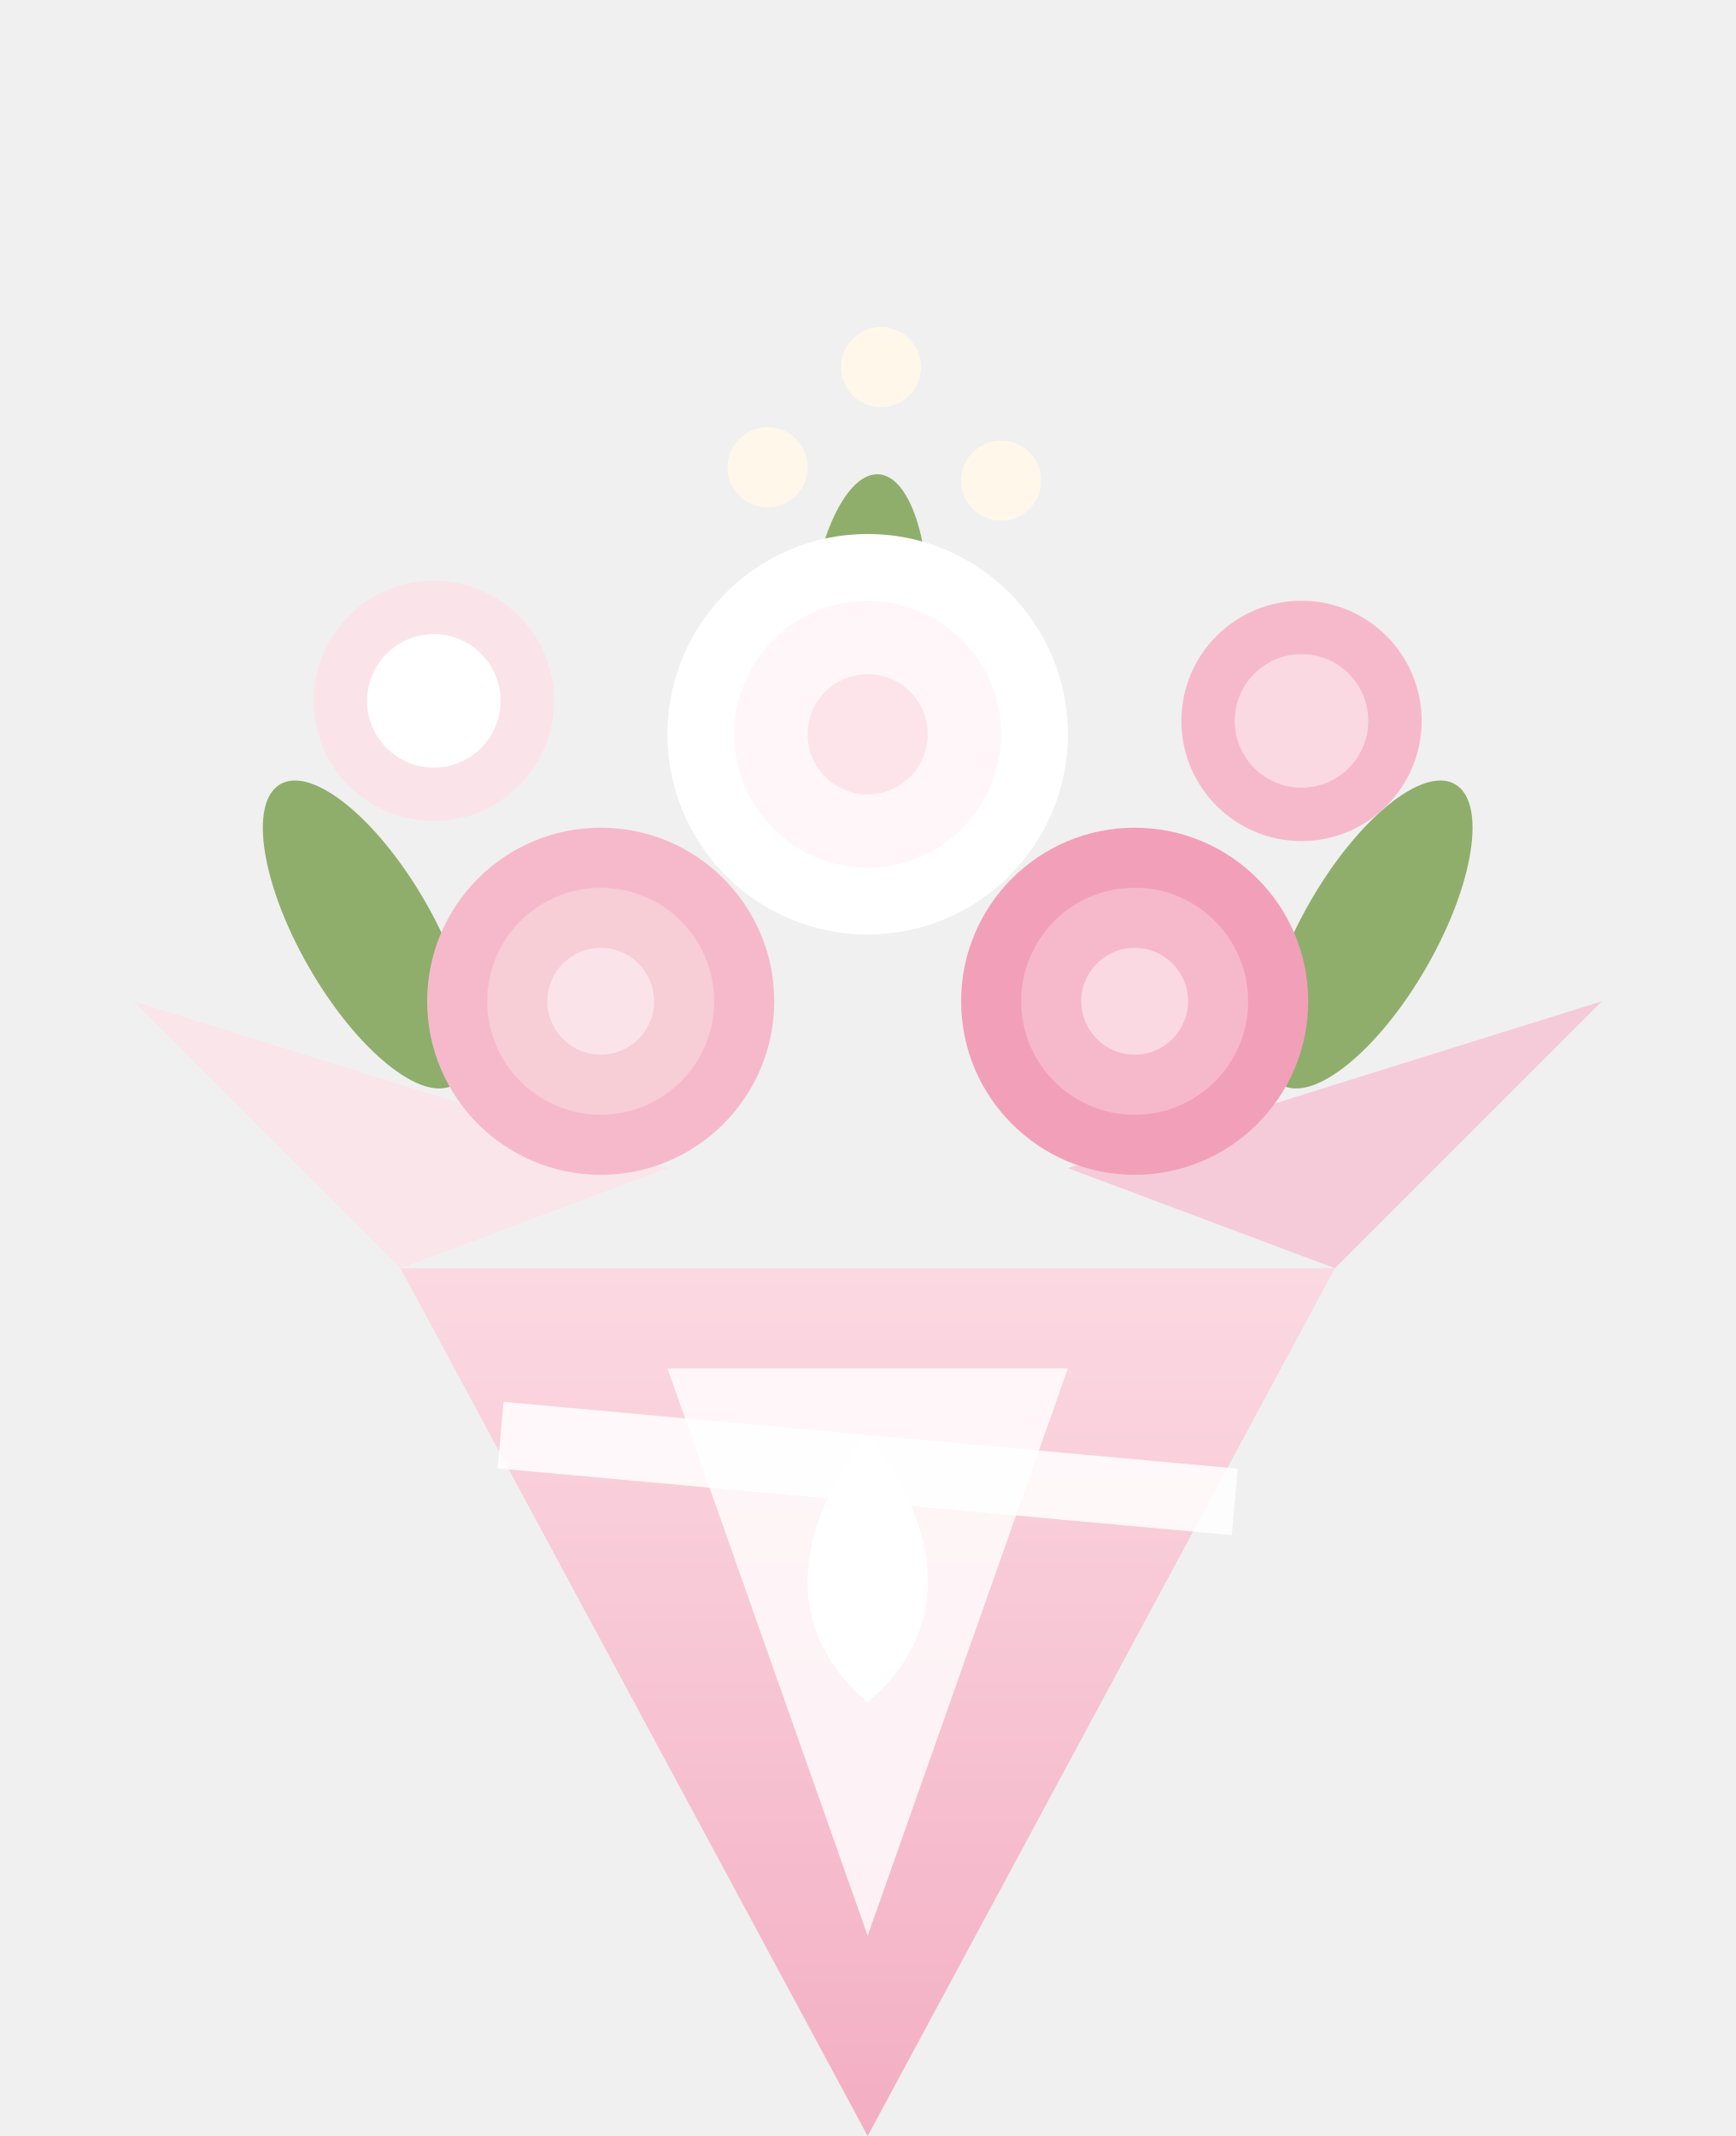
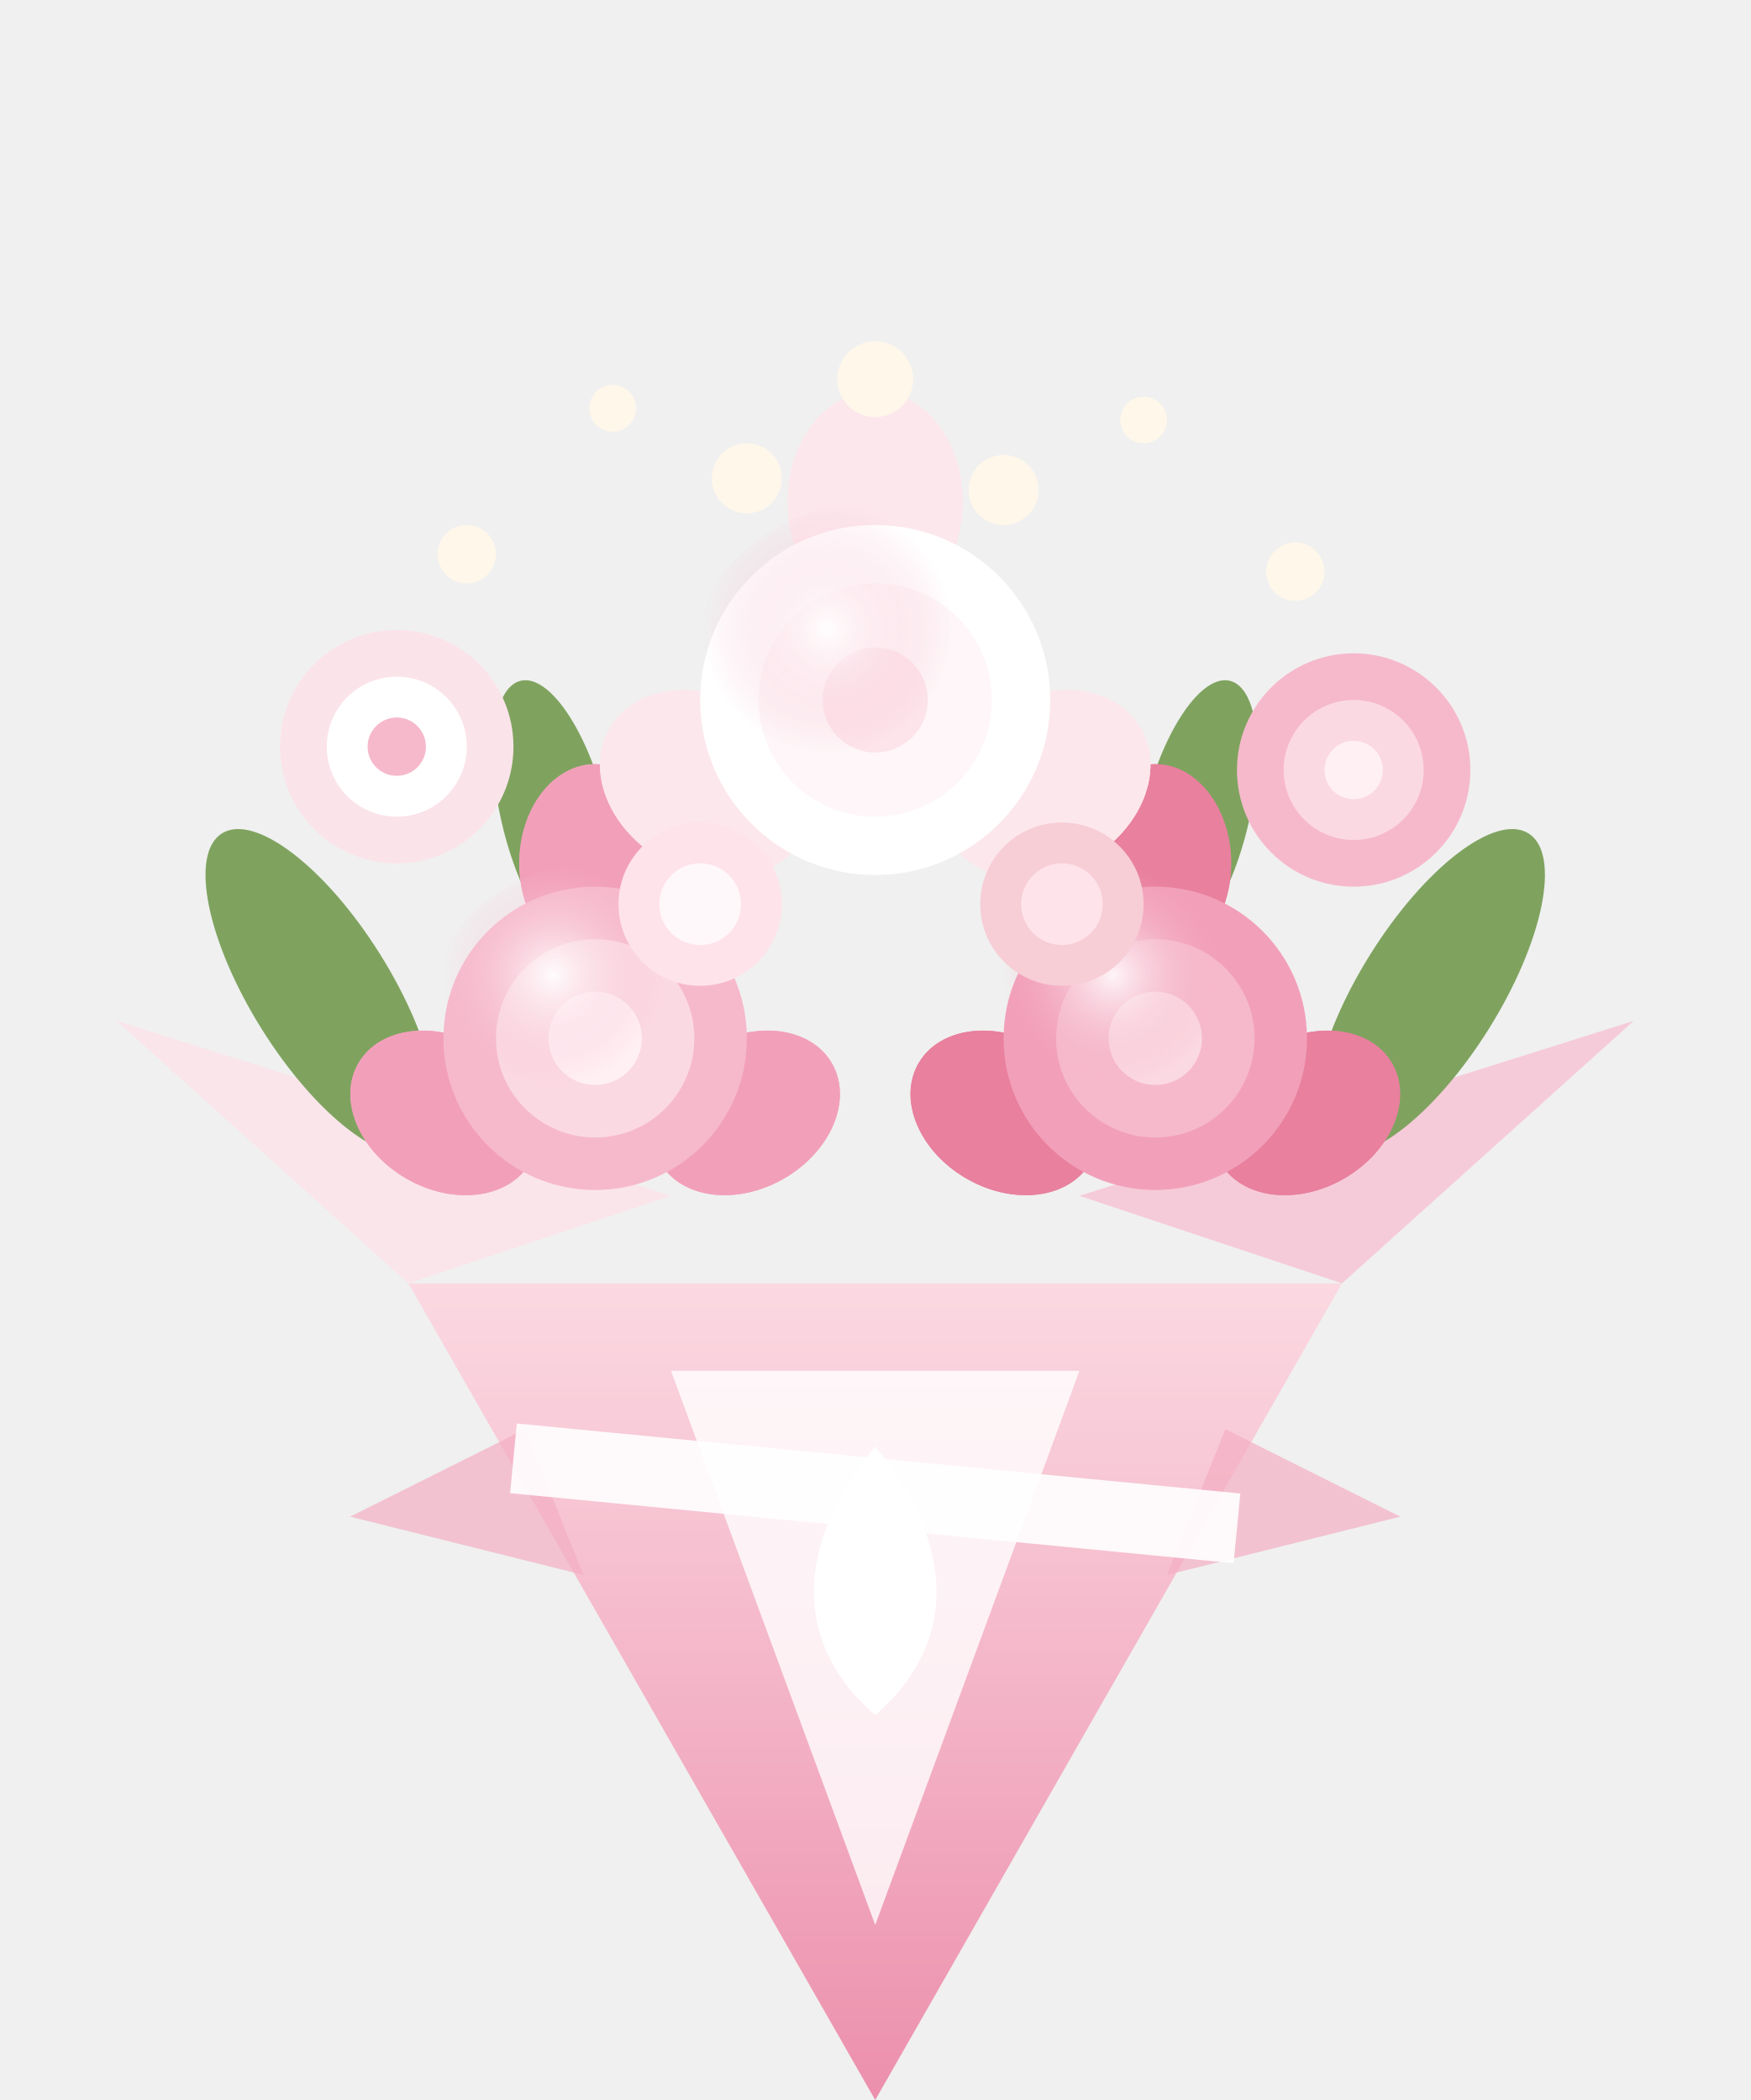
- <svg xmlns="http://www.w3.org/2000/svg" viewBox="0 0 260 320">
+ <svg xmlns="http://www.w3.org/2000/svg" viewBox="0 0 300 360">
  <defs>
    <linearGradient id="wrapGrad" x1="0" y1="0" x2="0" y2="1">
      <stop offset="0%" stop-color="#fbd9e2" />
-       <stop offset="100%" stop-color="#f3aec3" />
+       <stop offset="100%" stop-color="#ec8fac" />
    </linearGradient>
+     <radialGradient id="roseGlowA" cx="38%" cy="32%" r="70%">
+       <stop offset="0%" stop-color="#ffffff" stop-opacity="0.9" />
+       <stop offset="45%" stop-color="#f6b9cc" stop-opacity="0" />
+     </radialGradient>
+     <radialGradient id="roseGlowB" cx="38%" cy="32%" r="70%">
+       <stop offset="0%" stop-color="#ffffff" stop-opacity="0.85" />
+       <stop offset="45%" stop-color="#f2a0ba" stop-opacity="0" />
+     </radialGradient>
  </defs>
-   <path d="M60,190 L130,320 L200,190 Z" fill="url(#wrapGrad)" />
-   <path d="M60,190 L20,150 L100,175 Z" fill="#fbe3ea" opacity="0.9" />
-   <path d="M200,190 L240,150 L160,175 Z" fill="#f6c6d6" opacity="0.9" />
-   <path d="M100,205 L130,290 L160,205 Z" fill="#ffffff" opacity="0.8" />
-   <path d="M75,215 L185,225" stroke="#fff" stroke-width="10" opacity="0.85" />
-   <path d="M130,215 C118,230 118,245 130,255 C142,245 142,230 130,215 Z" fill="#fff" />
-   <g fill="#8fae6b">
-     <ellipse cx="55" cy="140" rx="10" ry="26" transform="rotate(-30 55 140)" />
-     <ellipse cx="205" cy="140" rx="10" ry="26" transform="rotate(30 205 140)" />
-     <ellipse cx="130" cy="95" rx="9" ry="24" transform="rotate(4 130 95)" />
+   <path d="M70,220 L150,360 L230,220 Z" fill="url(#wrapGrad)" />
+   <path d="M70,220 L20,175 L115,205 Z" fill="#fbe3ea" opacity="0.9" />
+   <path d="M230,220 L280,175 L185,205 Z" fill="#f6c6d6" opacity="0.9" />
+   <path d="M115,235 L150,330 L185,235 Z" fill="#ffffff" opacity="0.8" />
+   <path d="M90,245 L60,260 L100,270 Z" fill="#f3aec3" opacity="0.7" />
+   <path d="M210,245 L240,260 L200,270 Z" fill="#f3aec3" opacity="0.7" />
+   <path d="M88,250 L212,262" stroke="#fff" stroke-width="12" opacity="0.9" />
+   <path d="M150,248 C136,265 136,282 150,294 C164,282 164,265 150,248 Z" fill="#fff" />
+   <g fill="#7fa35f">
+     <ellipse cx="55" cy="170" rx="12" ry="32" transform="rotate(-32 55 170)" />
+     <ellipse cx="245" cy="170" rx="12" ry="32" transform="rotate(32 245 170)" />
+     <ellipse cx="150" cy="115" rx="11" ry="30" transform="rotate(4 150 115)" />
+     <ellipse cx="95" cy="140" rx="9" ry="24" transform="rotate(-14 95 140)" />
+     <ellipse cx="205" cy="140" rx="9" ry="24" transform="rotate(14 205 140)" />
  </g>
-   <g>
-     <circle cx="90" cy="150" r="26" fill="#f6b9cc" />
-     <circle cx="90" cy="150" r="17" fill="#f7cdd6" />
-     <circle cx="90" cy="150" r="8" fill="#fbe3ea" />
+   <g transform="translate(102,178)">
+     <g fill="#f2a0ba">
+       <ellipse cx="0" cy="-30" rx="13" ry="17" transform="rotate(0)" />
+       <ellipse cx="24" cy="-16" rx="13" ry="17" transform="rotate(60)" />
+       <ellipse cx="24" cy="16" rx="13" ry="17" transform="rotate(120)" />
+       <ellipse cx="0" cy="30" rx="13" ry="17" transform="rotate(180)" />
+       <ellipse cx="-24" cy="16" rx="13" ry="17" transform="rotate(240)" />
+       <ellipse cx="-24" cy="-16" rx="13" ry="17" transform="rotate(300)" />
+     </g>
+     <circle r="26" fill="#f6b9cc" />
+     <circle r="17" fill="#fbd9e2" />
+     <circle r="8" fill="#fff0f4" />
+     <circle r="30" fill="url(#roseGlowA)" />
  </g>
-   <g>
-     <circle cx="170" cy="150" r="26" fill="#f2a0ba" />
-     <circle cx="170" cy="150" r="17" fill="#f6b9cc" />
-     <circle cx="170" cy="150" r="8" fill="#fbd9e2" />
+   <g transform="translate(198,178)">
+     <g fill="#e8809e">
+       <ellipse cx="0" cy="-30" rx="13" ry="17" />
+       <ellipse cx="24" cy="-16" rx="13" ry="17" transform="rotate(60)" />
+       <ellipse cx="24" cy="16" rx="13" ry="17" transform="rotate(120)" />
+       <ellipse cx="0" cy="30" rx="13" ry="17" transform="rotate(180)" />
+       <ellipse cx="-24" cy="16" rx="13" ry="17" transform="rotate(240)" />
+       <ellipse cx="-24" cy="-16" rx="13" ry="17" transform="rotate(300)" />
+     </g>
+     <circle r="26" fill="#f2a0ba" />
+     <circle r="17" fill="#f6b9cc" />
+     <circle r="8" fill="#fbd9e2" />
+     <circle r="30" fill="url(#roseGlowB)" />
  </g>
-   <g>
-     <circle cx="130" cy="110" r="30" fill="#ffffff" />
-     <circle cx="130" cy="110" r="20" fill="#fef6f8" />
-     <circle cx="130" cy="110" r="9" fill="#fde3ea" />
+   <g transform="translate(150,120)">
+     <g fill="#fce7ec">
+       <ellipse cx="0" cy="-34" rx="15" ry="19" />
+       <ellipse cx="27" cy="-18" rx="15" ry="19" transform="rotate(60)" />
+       <ellipse cx="27" cy="18" rx="15" ry="19" transform="rotate(120)" />
+       <ellipse cx="0" cy="34" rx="15" ry="19" transform="rotate(180)" />
+       <ellipse cx="-27" cy="18" rx="15" ry="19" transform="rotate(240)" />
+       <ellipse cx="-27" cy="-18" rx="15" ry="19" transform="rotate(300)" />
+     </g>
+     <circle r="30" fill="#ffffff" />
+     <circle r="20" fill="#fef6f8" />
+     <circle r="9" fill="#fde3ea" />
+     <circle r="34" fill="url(#roseGlowA)" />
  </g>
-   <g>
-     <circle cx="65" cy="105" r="18" fill="#fbe3ea" />
-     <circle cx="65" cy="105" r="10" fill="#ffffff" />
+   <g transform="translate(68,128)">
+     <circle r="20" fill="#fbe3ea" />
+     <circle r="12" fill="#ffffff" />
+     <circle r="5" fill="#f6b9cc" />
  </g>
-   <g>
-     <circle cx="195" cy="108" r="18" fill="#f6b9cc" />
-     <circle cx="195" cy="108" r="10" fill="#fbd9e2" />
+   <g transform="translate(232,132)">
+     <circle r="20" fill="#f6b9cc" />
+     <circle r="12" fill="#fbd9e2" />
+     <circle r="5" fill="#fff0f4" />
+   </g>
+   <g transform="translate(120,155)">
+     <circle r="14" fill="#ffe3ea" />
+     <circle r="7" fill="#fff8fa" />
+   </g>
+   <g transform="translate(182,155)">
+     <circle r="14" fill="#f7cdd6" />
+     <circle r="7" fill="#ffe3ea" />
  </g>
  <g fill="#fff7ea">
-     <circle cx="115" cy="70" r="6" />
-     <circle cx="150" cy="72" r="6" />
-     <circle cx="132" cy="55" r="6" />
+     <circle cx="128" cy="82" r="6" />
+     <circle cx="172" cy="84" r="6" />
+     <circle cx="150" cy="65" r="6.5" />
+     <circle cx="80" cy="95" r="5" />
+     <circle cx="222" cy="98" r="5" />
+     <circle cx="105" cy="70" r="4" />
+     <circle cx="196" cy="72" r="4" />
  </g>
</svg>
